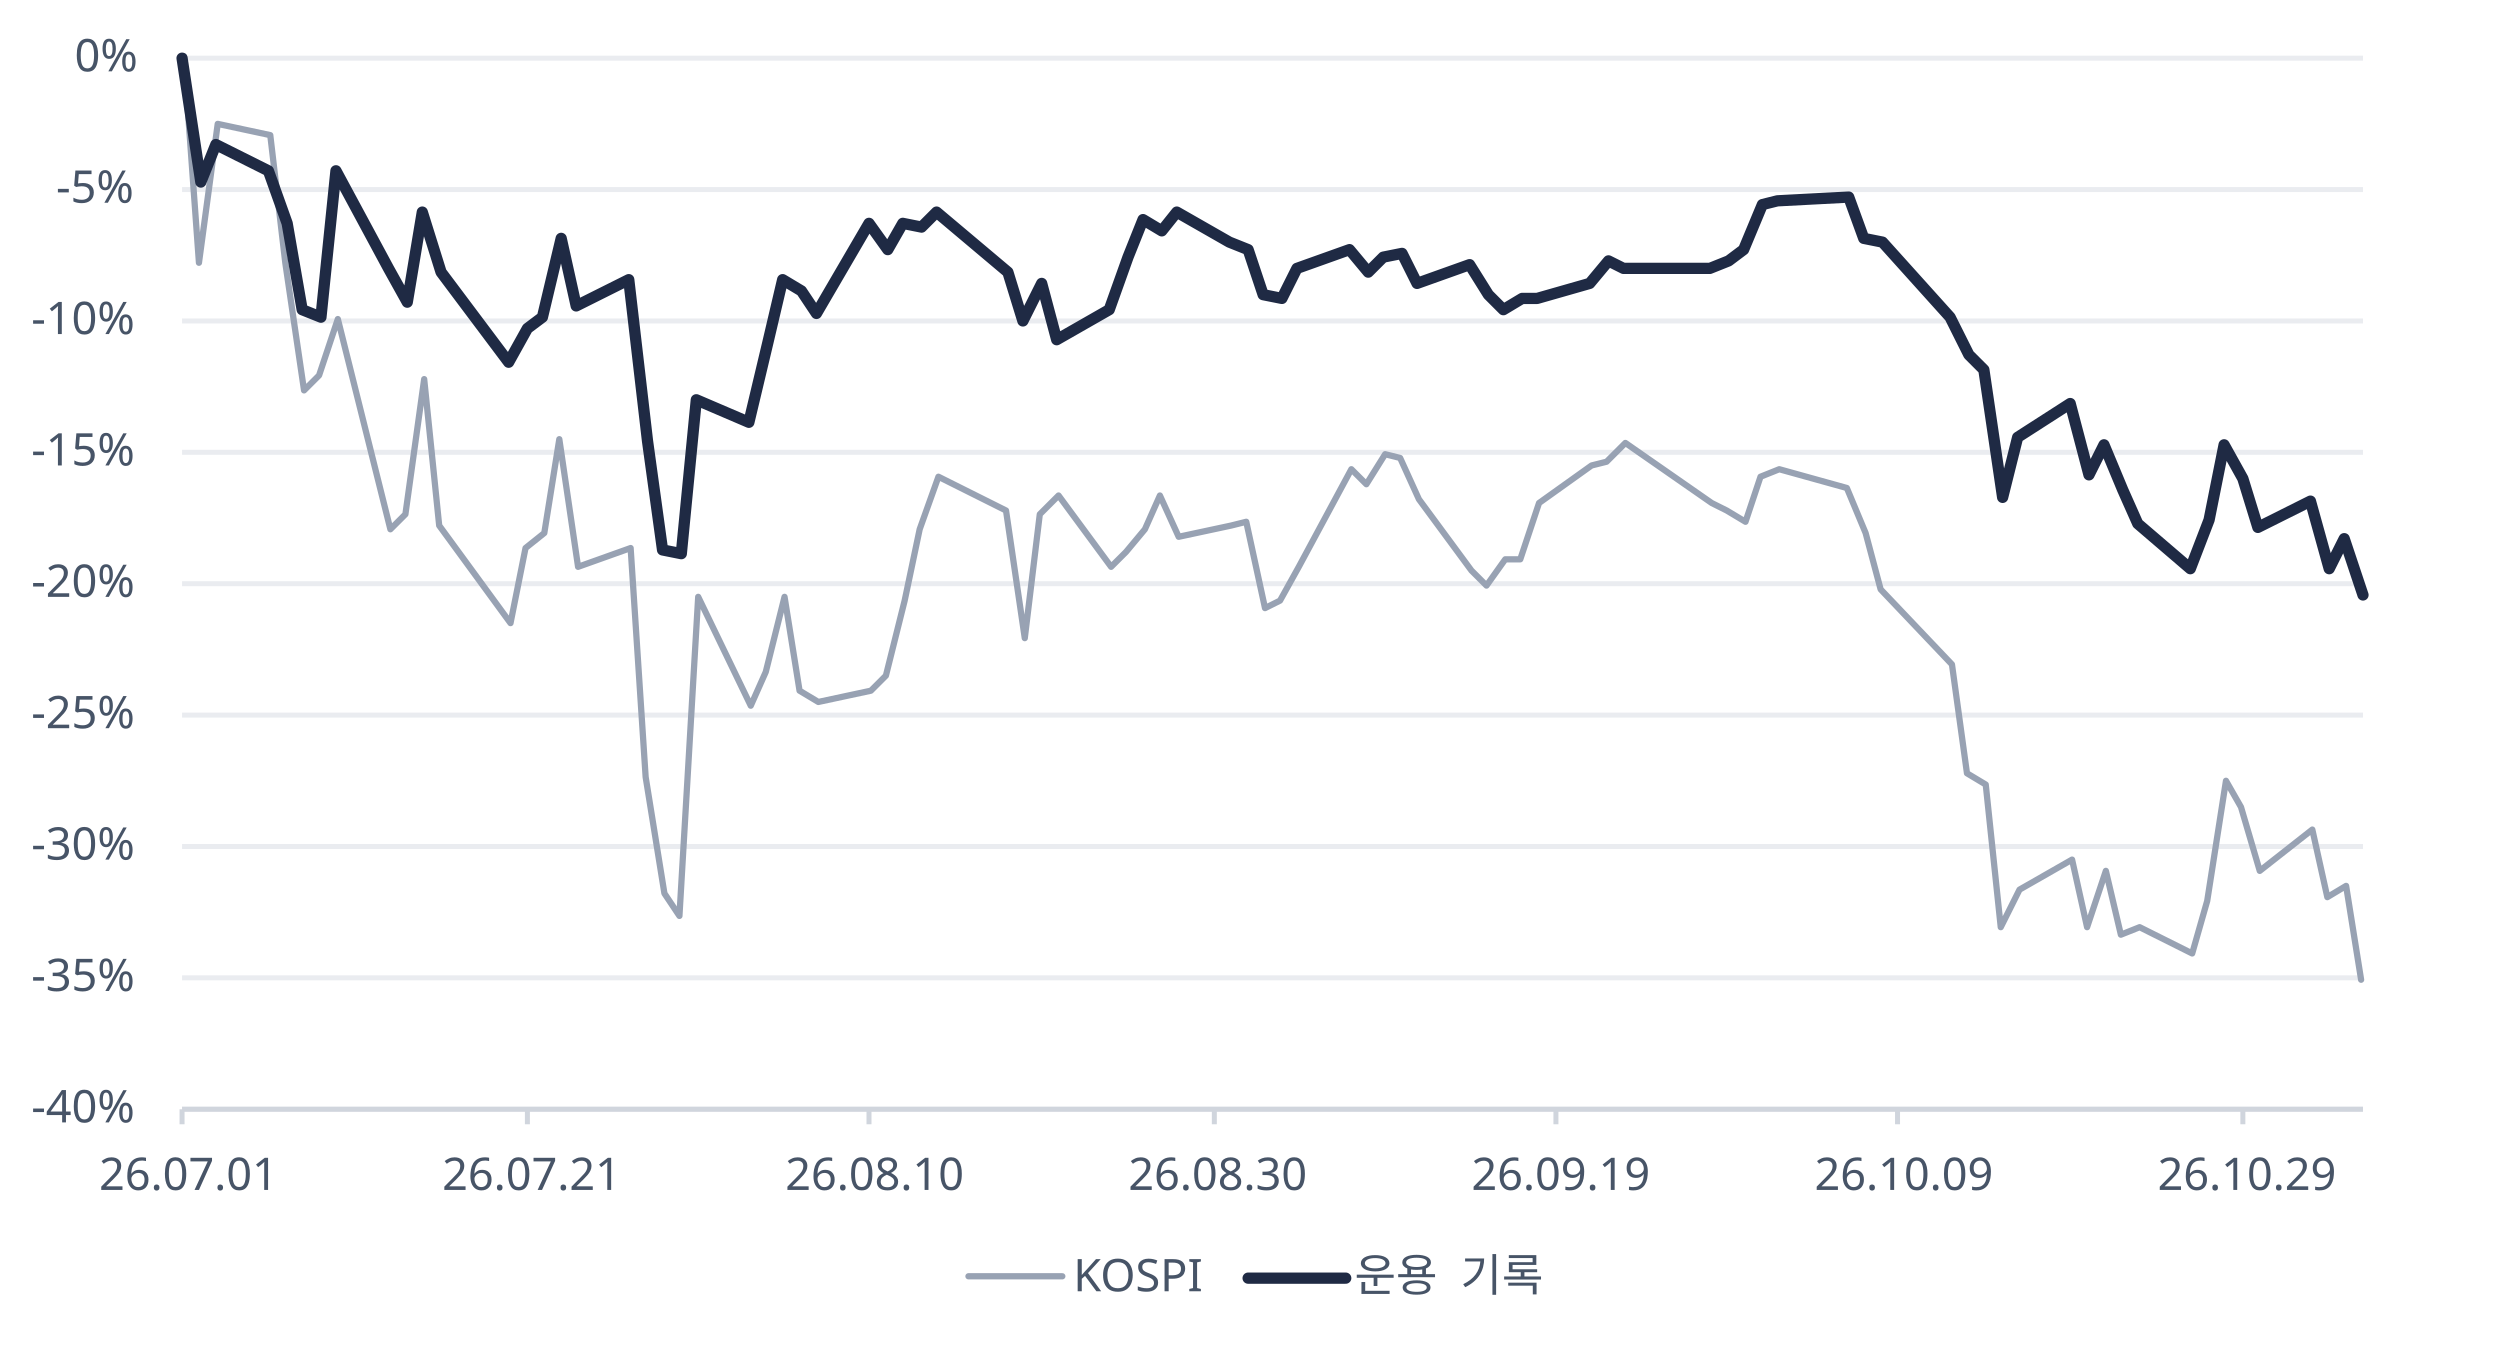
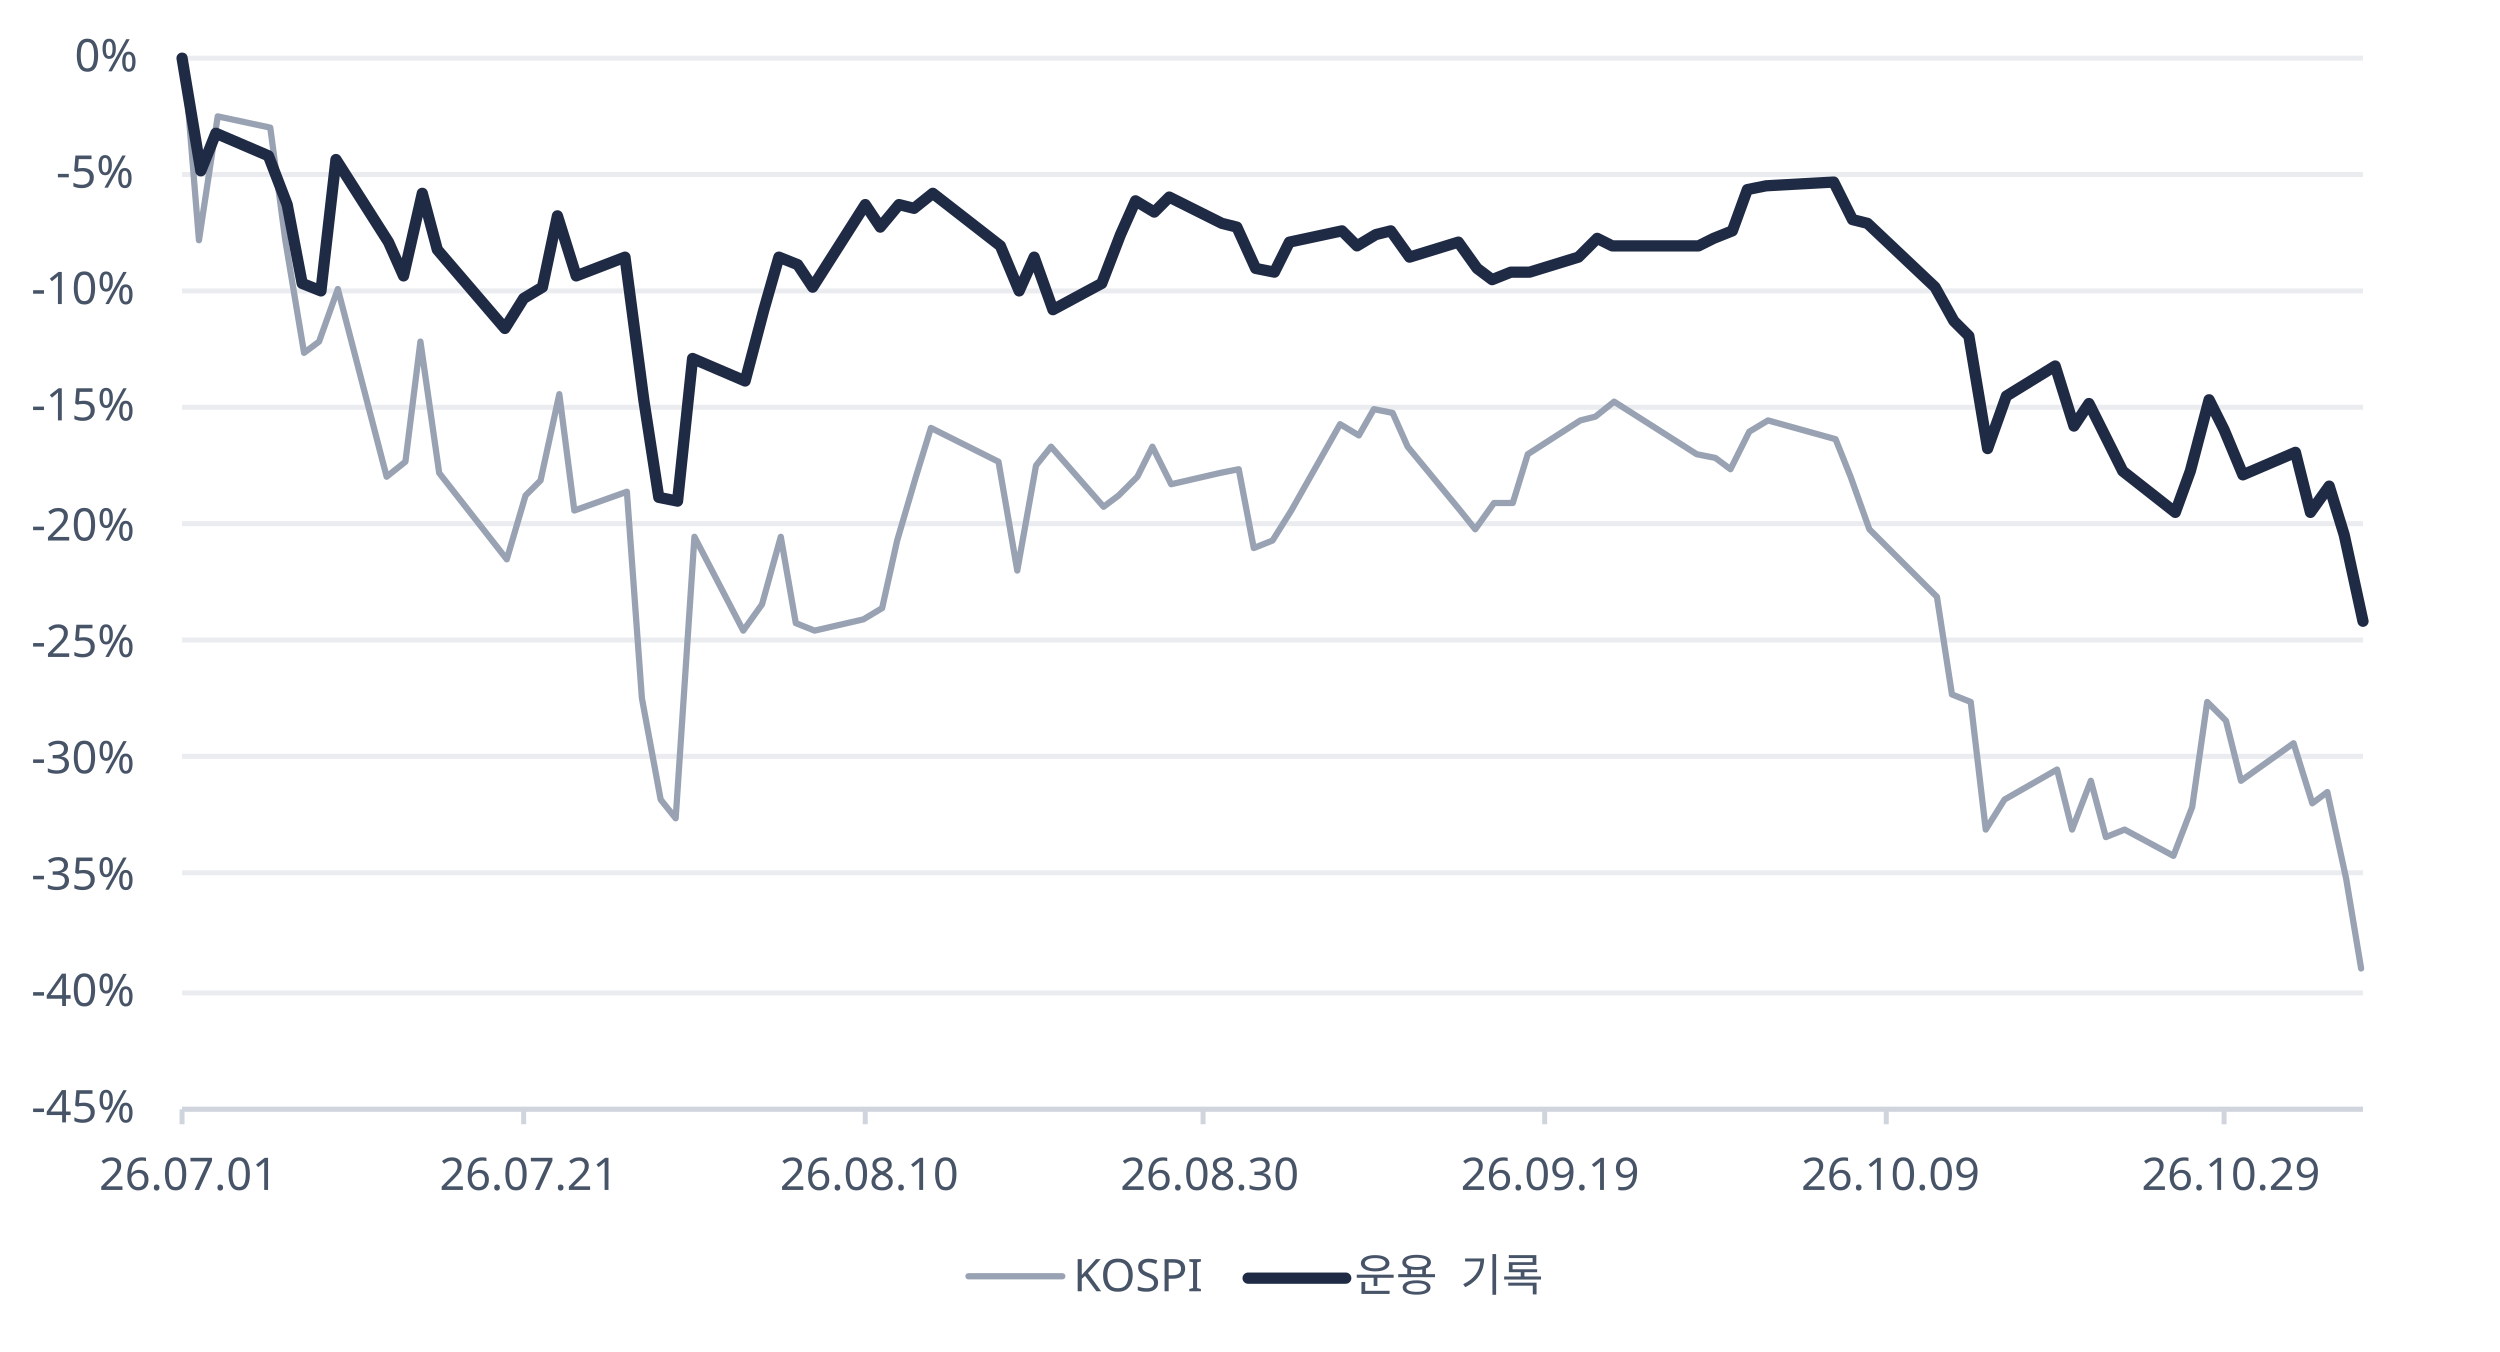
<svg xmlns="http://www.w3.org/2000/svg" width="666" height="360" xml:space="preserve" overflow="hidden">
  <defs>
    <clipPath id="clip0">
      <rect x="555" y="13" width="666" height="360" />
    </clipPath>
  </defs>
  <g clip-path="url(#clip0)" transform="translate(-555 -13)">
    <g>
-       <path d="M603.5 308.5 1184.5 308.5M603.5 273.5 1184.5 273.5M603.5 238.5 1184.5 238.5M603.5 203.5 1184.5 203.5M603.5 168.5 1184.5 168.5M603.5 133.5 1184.5 133.5M603.5 98.5 1184.5 98.5M603.5 63.5 1184.5 63.5M603.5 28.5 1184.5 28.5" stroke="#EAECF0" stroke-width="1.333" stroke-linejoin="round" stroke-miterlimit="10" fill="none" />
+       <path d="M603.5 308.5 1184.5 308.5M603.5 277.5 1184.5 277.5M603.5 245.5 1184.5 245.5M603.5 214.5 1184.5 214.5M603.5 183.5 1184.5 183.5M603.5 152.5 1184.5 152.5M603.5 121.5 1184.5 121.5M603.5 90.5 1184.5 90.5M603.5 59.5 1184.5 59.5M603.5 28.5 1184.5 28.5" stroke="#EAECF0" stroke-width="1.333" stroke-linejoin="round" stroke-miterlimit="10" fill="none" />
    </g>
    <g>
      <path d="M603.5 308.5 1184.5 308.5" stroke="#D0D5DD" stroke-width="1.333" stroke-linejoin="round" stroke-miterlimit="10" fill="none" fill-rule="evenodd" />
    </g>
    <g>
-       <path d="M603.5 308.5 603.5 312.5M695.5 308.5 695.5 312.5M786.5 308.5 786.5 312.5M878.5 308.5 878.5 312.5M969.5 308.5 969.5 312.5M1060.5 308.5 1060.5 312.5M1152.5 308.5 1152.5 312.5" stroke="#D0D5DD" stroke-width="1.333" stroke-linejoin="round" stroke-miterlimit="10" fill="none" />
+       <path d="M603.5 308.5 603.5 312.5M694.5 308.5 694.5 312.5M785.5 308.5 785.5 312.5M875.5 308.5 875.5 312.5M966.5 308.5 966.5 312.5M1057.5 308.5 1057.5 312.5M1147.5 308.5 1147.5 312.5" stroke="#D0D5DD" stroke-width="1.333" stroke-linejoin="round" stroke-miterlimit="10" fill="none" />
    </g>
    <g>
-       <path d="M604 28 608 83 613 46 627 49 631 83 636 117 640 113 645 98 659 154 663 150 668 114 672 153 691 179 695 159 700 155 704 130 709 164 723 159 727 220 732 251 736 257 741 172 755 201 759 192 764 172 768 197 773 200 787 197 791 193 796 173 800 154 805 140 823 149 828 183 832 150 837 145 851 164 855 160 860 154 864 145 869 156 883 153 887 152 892 175 896 173 901 164 915 138 919 142 924 134 928 135 933 146 947 165 951 169 956 162 960 162 965 147 979 137 983 136 988 131 1011 147 1015 149 1020 152 1024 140 1029 138 1047 143 1052 155 1056 170 1075 190 1079 219 1084 222 1088 260 1093 250 1107 242 1111 260 1116 245 1120 262 1125 260 1139 267 1143 253 1148 221 1152 228 1157 245 1171 234 1175 252 1180 249 1184 274" stroke="#98A2B3" stroke-width="1.667" stroke-linecap="round" stroke-linejoin="round" stroke-miterlimit="10" fill="none" />
+       <path d="M604 28 608 77 613 44 627 47 631 77 636 107 640 104 645 90 658 140 663 136 667 104 672 139 690 162 695 145 699 141 704 118 708 149 722 144 726 199 731 226 735 231 740 156 753 181 758 174 763 156 767 179 772 181 785 178 790 175 794 157 799 140 803 127 821 136 826 165 831 137 835 132 849 148 853 145 858 140 862 132 867 142 880 139 885 138 889 159 894 157 899 149 912 126 917 129 921 122 926 123 930 132 944 149 948 154 953 147 958 147 962 134 976 125 980 124 985 120 1007 134 1012 135 1016 138 1021 128 1026 125 1044 130 1048 140 1053 154 1071 172 1075 198 1080 200 1084 234 1089 226 1103 218 1107 234 1112 221 1116 236 1121 234 1134 241 1139 228 1143 200 1148 205 1152 221 1166 211 1171 227 1175 224 1180 247 1184 271" stroke="#98A2B3" stroke-width="1.667" stroke-linecap="round" stroke-linejoin="round" stroke-miterlimit="10" fill="none" />
    </g>
    <g>
-       <path d="M603.5 28.5 608.5 61.5 612.5 51.5 626.5 58.5 631.5 72.5 635.5 95.5 640.5 97.5 644.5 58.5 658.5 84.5 663.5 93.5 667.5 69.5 672.5 85.5 690.5 109.5 695.5 100.5 699.5 97.5 704.5 76.5 708.5 94.5 722.5 87.5 727.5 130.5 731.5 159.5 736.5 160.5 740.5 119.5 754.5 125.5 759.5 104.5 763.5 87.5 768.5 90.5 772.5 96.5 786.5 72.5 791.5 79.5 795.5 72.5 800.5 73.5 804.5 69.5 823.5 85.5 827.5 98.5 832.5 88.5 836.5 103.5 850.5 95.5 855.5 81.5 859.5 71.5 864.5 74.5 868.5 69.5 882.5 77.5 887.5 79.5 891.5 91.5 896.5 92.5 900.5 84.5 914.5 79.5 919.5 85.5 923.5 81.5 928.5 80.5 932.5 88.5 946.5 83.5 951.5 91.5 955.5 95.5 960.5 92.5 964.5 92.5 978.5 88.5 983.5 82.5 987.5 84.5 1010.5 84.5 1015.5 82.5 1019.5 79.5 1024.5 67.5 1028.5 66.5 1047.5 65.5 1051.5 76.5 1056.5 77.5 1074.5 97.5 1079.5 107.5 1083.5 111.5 1088.5 145.5 1092.5 129.5 1106.5 120.5 1111.5 139.5 1115.5 131.5 1120.5 143.5 1124.5 152.5 1138.5 164.5 1143.5 151.5 1147.5 131.5 1152.5 140.5 1156.5 153.5 1170.5 146.5 1175.5 164.5 1179.5 156.5 1184.5 171.5" stroke="#1F2A44" stroke-width="3" stroke-linecap="round" stroke-linejoin="round" stroke-miterlimit="10" fill="none" />
+       <path d="M603.5 28.5 608.5 58.5 612.5 48.5 626.5 54.5 631.5 67.5 635.5 88.5 640.5 90.5 644.5 55.5 658.5 77.5 662.5 86.5 667.5 64.5 671.5 79.5 689.5 100.5 694.5 92.5 699.5 89.5 703.5 70.5 708.5 86.5 721.5 81.5 726.5 119.5 730.5 145.5 735.5 146.5 739.5 108.5 753.5 114.5 758.5 95.5 762.5 81.5 767.5 83.5 771.5 89.5 785.5 67.5 789.5 73.5 794.5 67.5 798.5 68.5 803.5 64.5 821.5 78.5 826.5 90.5 830.5 81.5 835.5 95.5 848.5 88.5 853.5 75.5 857.5 66.5 862.5 69.5 866.5 65.5 880.5 72.5 884.5 73.5 889.5 84.5 894.5 85.5 898.5 77.5 912.5 74.5 916.5 78.5 921.5 75.5 925.5 74.5 930.5 81.5 943.5 77.5 948.5 84.5 952.5 87.5 957.5 85.5 962.5 85.5 975.5 81.5 980.5 76.5 984.5 78.5 1007.5 78.5 1011.5 76.5 1016.5 74.5 1020.5 63.5 1025.5 62.5 1043.5 61.5 1048.5 71.5 1052.5 72.5 1070.5 89.5 1075.5 98.5 1079.5 102.5 1084.5 132.5 1089.5 118.5 1102.5 110.5 1107.5 126.5 1111.5 120.5 1116.5 130.5 1120.5 138.5 1134.5 149.5 1138.5 138.5 1143.5 119.5 1147.5 127.5 1152.5 139.5 1166.5 133.5 1170.5 149.5 1175.5 142.5 1179.5 155.5 1184.5 178.5" stroke="#1F2A44" stroke-width="3" stroke-linecap="round" stroke-linejoin="round" stroke-miterlimit="10" fill="none" />
    </g>
    <g>
-       <text fill="#475467" font-family="Malgun Gothic,Malgun Gothic_MSFontService,sans-serif" font-weight="400" font-size="12" transform="translate(563.333 312)">-40%</text>
+       <text fill="#475467" font-family="Malgun Gothic,Malgun Gothic_MSFontService,sans-serif" font-weight="400" font-size="12" transform="translate(563.333 312)">-45%</text>
    </g>
    <g>
-       <text fill="#475467" font-family="Malgun Gothic,Malgun Gothic_MSFontService,sans-serif" font-weight="400" font-size="12" transform="translate(563.333 277)">-35%</text>
+       <text fill="#475467" font-family="Malgun Gothic,Malgun Gothic_MSFontService,sans-serif" font-weight="400" font-size="12" transform="translate(563.333 281)">-40%</text>
    </g>
    <g>
-       <text fill="#475467" font-family="Malgun Gothic,Malgun Gothic_MSFontService,sans-serif" font-weight="400" font-size="12" transform="translate(563.333 242)">-30%</text>
+       <text fill="#475467" font-family="Malgun Gothic,Malgun Gothic_MSFontService,sans-serif" font-weight="400" font-size="12" transform="translate(563.333 250)">-35%</text>
    </g>
    <g>
-       <text fill="#475467" font-family="Malgun Gothic,Malgun Gothic_MSFontService,sans-serif" font-weight="400" font-size="12" transform="translate(563.333 207)">-25%</text>
+       <text fill="#475467" font-family="Malgun Gothic,Malgun Gothic_MSFontService,sans-serif" font-weight="400" font-size="12" transform="translate(563.333 219)">-30%</text>
    </g>
    <g>
-       <text fill="#475467" font-family="Malgun Gothic,Malgun Gothic_MSFontService,sans-serif" font-weight="400" font-size="12" transform="translate(563.333 172)">-20%</text>
+       <text fill="#475467" font-family="Malgun Gothic,Malgun Gothic_MSFontService,sans-serif" font-weight="400" font-size="12" transform="translate(563.333 188)">-25%</text>
    </g>
    <g>
-       <text fill="#475467" font-family="Malgun Gothic,Malgun Gothic_MSFontService,sans-serif" font-weight="400" font-size="12" transform="translate(563.333 137)">-15%</text>
+       <text fill="#475467" font-family="Malgun Gothic,Malgun Gothic_MSFontService,sans-serif" font-weight="400" font-size="12" transform="translate(563.333 157)">-20%</text>
    </g>
    <g>
-       <text fill="#475467" font-family="Malgun Gothic,Malgun Gothic_MSFontService,sans-serif" font-weight="400" font-size="12" transform="translate(563.333 102)">-10%</text>
+       <text fill="#475467" font-family="Malgun Gothic,Malgun Gothic_MSFontService,sans-serif" font-weight="400" font-size="12" transform="translate(563.333 125)">-15%</text>
    </g>
    <g>
-       <text fill="#475467" font-family="Malgun Gothic,Malgun Gothic_MSFontService,sans-serif" font-weight="400" font-size="12" transform="translate(569.94 67)">-5%</text>
+       <text fill="#475467" font-family="Malgun Gothic,Malgun Gothic_MSFontService,sans-serif" font-weight="400" font-size="12" transform="translate(563.333 94)">-10%</text>
+     </g>
+     <g>
+       <text fill="#475467" font-family="Malgun Gothic,Malgun Gothic_MSFontService,sans-serif" font-weight="400" font-size="12" transform="translate(569.94 63)">-5%</text>
    </g>
    <g>
      <text fill="#475467" font-family="Malgun Gothic,Malgun Gothic_MSFontService,sans-serif" font-weight="400" font-size="12" transform="translate(574.86 32)">0%</text>
    </g>
    <g>
      <text fill="#475467" font-family="Malgun Gothic,Malgun Gothic_MSFontService,sans-serif" font-weight="400" font-size="12" transform="translate(581.393 330)">26.07.01</text>
    </g>
    <g>
-       <text fill="#475467" font-family="Malgun Gothic,Malgun Gothic_MSFontService,sans-serif" font-weight="400" font-size="12" transform="translate(672.792 330)">26.07.21</text>
+       <text fill="#475467" font-family="Malgun Gothic,Malgun Gothic_MSFontService,sans-serif" font-weight="400" font-size="12" transform="translate(672.078 330)">26.07.21</text>
    </g>
    <g>
-       <text fill="#475467" font-family="Malgun Gothic,Malgun Gothic_MSFontService,sans-serif" font-weight="400" font-size="12" transform="translate(764.19 330)">26.08.10</text>
+       <text fill="#475467" font-family="Malgun Gothic,Malgun Gothic_MSFontService,sans-serif" font-weight="400" font-size="12" transform="translate(762.762 330)">26.08.10</text>
    </g>
    <g>
-       <text fill="#475467" font-family="Malgun Gothic,Malgun Gothic_MSFontService,sans-serif" font-weight="400" font-size="12" transform="translate(855.589 330)">26.08.30</text>
+       <text fill="#475467" font-family="Malgun Gothic,Malgun Gothic_MSFontService,sans-serif" font-weight="400" font-size="12" transform="translate(853.446 330)">26.08.30</text>
    </g>
    <g>
-       <text fill="#475467" font-family="Malgun Gothic,Malgun Gothic_MSFontService,sans-serif" font-weight="400" font-size="12" transform="translate(946.987 330)">26.09.19</text>
+       <text fill="#475467" font-family="Malgun Gothic,Malgun Gothic_MSFontService,sans-serif" font-weight="400" font-size="12" transform="translate(944.131 330)">26.09.19</text>
    </g>
    <g>
-       <text fill="#475467" font-family="Malgun Gothic,Malgun Gothic_MSFontService,sans-serif" font-weight="400" font-size="12" transform="translate(1038.39 330)">26.10.09</text>
+       <text fill="#475467" font-family="Malgun Gothic,Malgun Gothic_MSFontService,sans-serif" font-weight="400" font-size="12" transform="translate(1034.82 330)">26.10.09</text>
    </g>
    <g>
-       <text fill="#475467" font-family="Malgun Gothic,Malgun Gothic_MSFontService,sans-serif" font-weight="400" font-size="12" transform="translate(1129.78 330)">26.10.29</text>
+       <text fill="#475467" font-family="Malgun Gothic,Malgun Gothic_MSFontService,sans-serif" font-weight="400" font-size="12" transform="translate(1125.5 330)">26.10.29</text>
    </g>
    <g>
      <path d="M813 353 838 353" stroke="#98A2B3" stroke-width="1.667" stroke-linecap="round" stroke-linejoin="round" stroke-miterlimit="10" fill="none" fill-rule="evenodd" />
    </g>
    <g>
      <text fill="#475467" font-family="Malgun Gothic,Malgun Gothic_MSFontService,sans-serif" font-weight="400" font-size="12" transform="translate(840.934 357)">KOSPI</text>
    </g>
    <g>
      <path d="M887.5 353.5 913.5 353.5" stroke="#1F2A44" stroke-width="3" stroke-linecap="round" stroke-linejoin="round" stroke-miterlimit="10" fill="none" fill-rule="evenodd" />
    </g>
    <g>
      <text fill="#475467" font-family="Malgun Gothic,Malgun Gothic_MSFontService,sans-serif" font-weight="400" font-size="12" transform="translate(915.846 357)">운용</text>
    </g>
    <g>
      <text fill="#475467" font-family="Malgun Gothic,Malgun Gothic_MSFontService,sans-serif" font-weight="400" font-size="12" transform="translate(944.066 357)">기록</text>
    </g>
  </g>
</svg>
